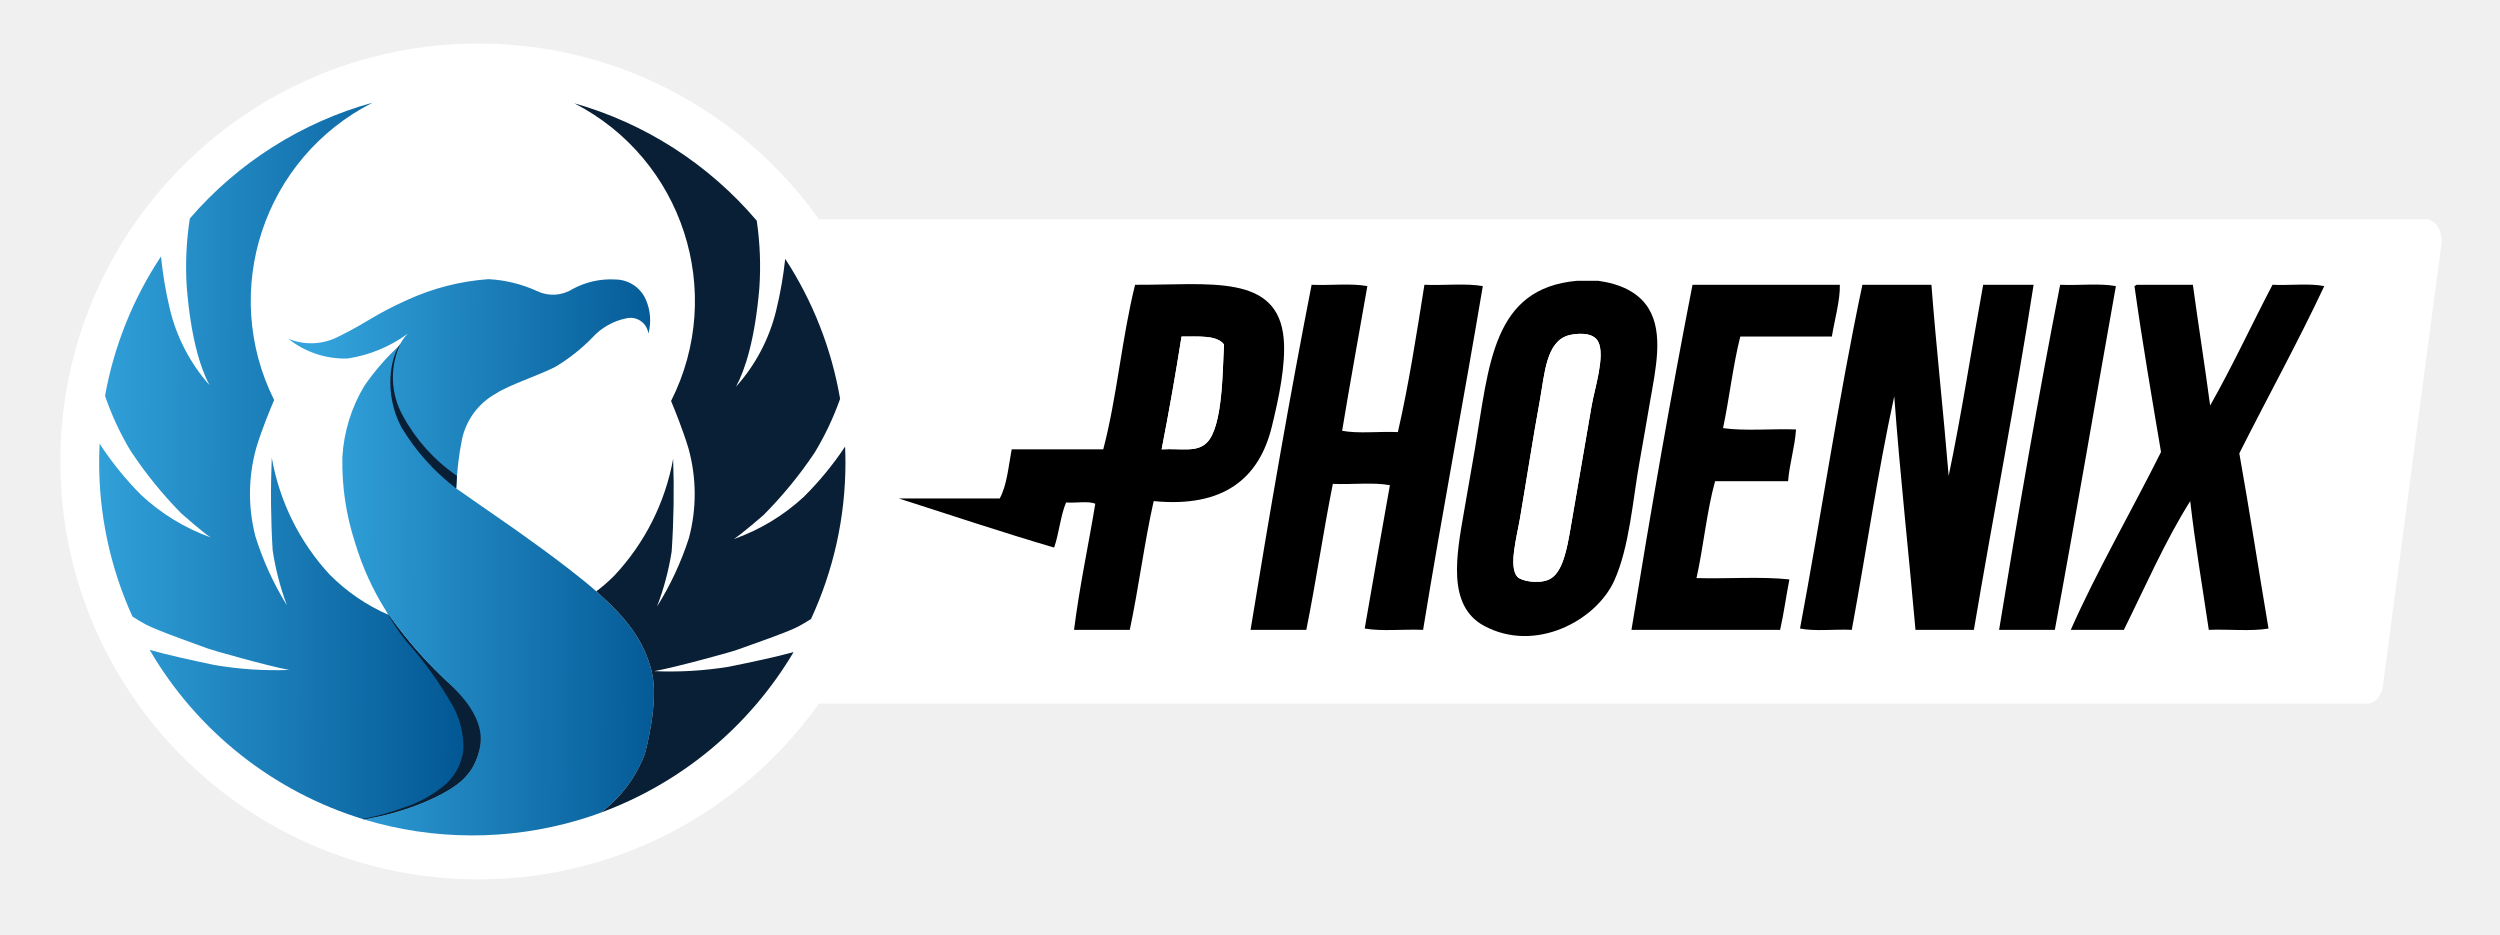
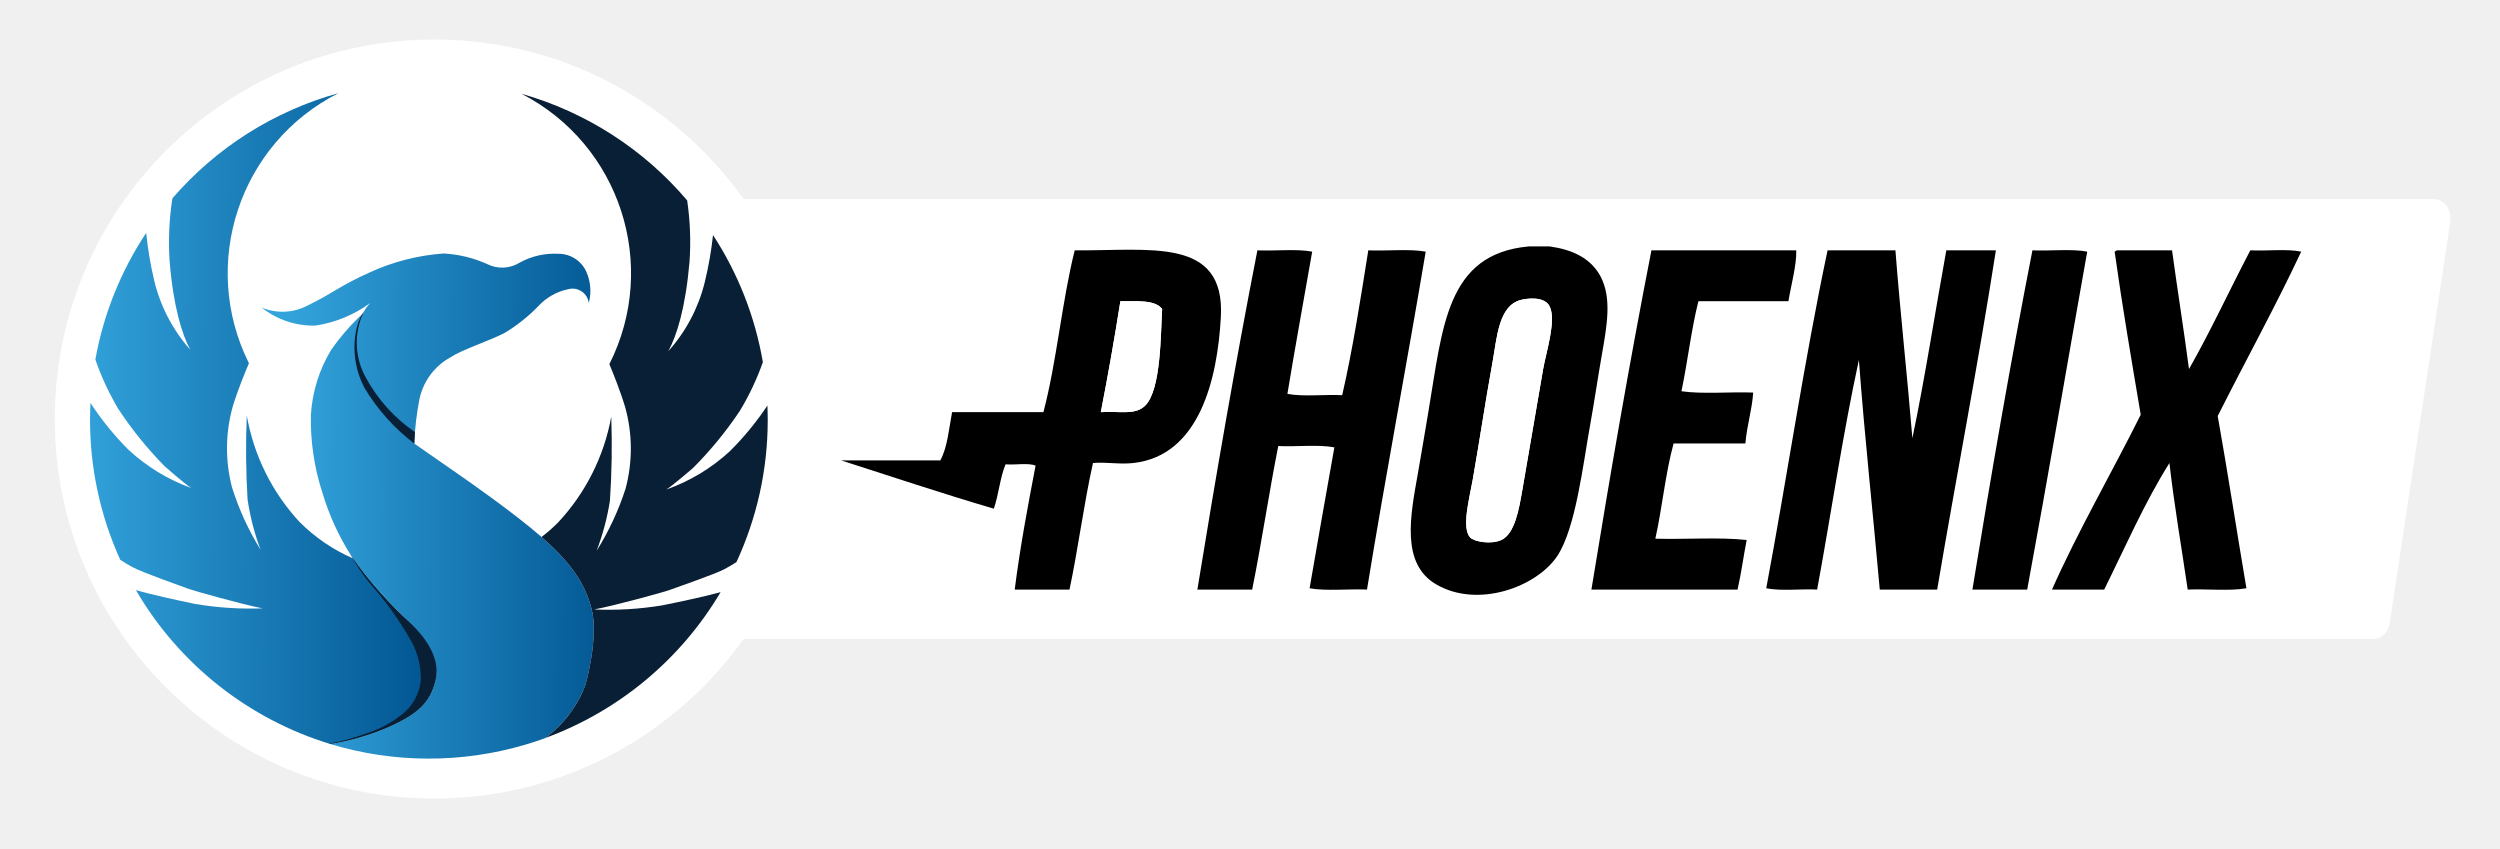
- <svg xmlns="http://www.w3.org/2000/svg" version="1.1" id="Layer_1" x="0px" y="0px" width="642px" height="240px" viewBox="85.5 181.5 642 240" enable-background="new 85.5 181.5 642 240" xml:space="preserve">
-   <path fill="#FFFFFF" d="M693.484,362.191H243.221c-2.212,0.002-4.006-2.475-4.007-5.53c0-0.002,0-0.003,0-0.005V243.344  c-0.001-3.056,1.791-5.534,4.003-5.536c0.002,0,0.003,0,0.004,0h465.27c2.212,0,4.007,2.478,4.007,5.535  c0,0.334-0.022,0.668-0.064,0.997l-15.006,113.304C697.082,360.276,695.422,362.191,693.484,362.191z" />
+ <svg xmlns="http://www.w3.org/2000/svg" version="1.1" id="Layer_1" x="0px" y="0px" width="707px" height="240px" viewBox="85.5 181.5 707 240" enable-background="new 85.5 181.5 707 240" xml:space="preserve">
+   <path fill="#FFFFFF" d="M756.833,362.191H243.78c-2.521,0.002-4.565-2.475-4.566-5.53c0-0.002,0-0.003,0-0.005V243.344  c-0.001-3.056,2.041-5.534,4.561-5.536c0.003,0,0.004,0,0.005,0h530.152c2.521,0,4.565,2.478,4.565,5.535  c0,0.334-0.025,0.668-0.073,0.997l-17.099,113.304C760.933,360.276,759.041,362.191,756.833,362.191z" />
  <circle fill="#FFFFFF" cx="208.322" cy="300" r="107.322" />
  <linearGradient id="SVGID_1_" gradientUnits="userSpaceOnUse" x1="62.098" y1="566.262" x2="96.931" y2="566.262" gradientTransform="matrix(2.7043 0.0088 0.0088 -2.7043 -5.884 1855.265)">
    <stop offset="0" style="stop-color:#33A3DC" />
    <stop offset="1" style="stop-color:#005490" />
  </linearGradient>
  <path fill="url(#SVGID_1_)" d="M252.865,353.949c-1.982-7.938-6.477-13.776-14.222-20.586l-0.032-0.029l0,0  c-7.764-6.823-22.162-16.8-22.162-16.8l-13.792-9.595c0.158-4.185,0.642-8.35,1.447-12.459c1.032-5.076,4.246-9.441,8.787-11.935  c3.324-2.201,10.872-4.597,15.301-6.885c3.466-2.083,6.648-4.606,9.465-7.507c2.291-2.511,5.322-4.227,8.654-4.898  c2.48-0.609,4.985,0.907,5.595,3.387c0.044,0.182,0.078,0.365,0.101,0.551c0.781-2.906,0.551-5.991-0.655-8.749  c-1.356-3.119-4.422-5.146-7.823-5.17c-3.851-0.229-7.687,0.637-11.066,2.496c-2.734,1.704-6.152,1.882-9.049,0.473  c-3.924-1.788-8.148-2.824-12.454-3.056c-7.241,0.512-14.33,2.328-20.926,5.36c-8.456,3.786-10.071,5.695-17.421,9.292  c-4.038,2.166-8.834,2.408-13.07,0.66c4.295,3.429,9.666,5.227,15.161,5.076c5.607-0.843,10.926-3.034,15.501-6.382  c-0.859,0.885-1.575,1.9-2.12,3.007c-3.363,3.103-6.375,6.565-8.981,10.325c-3.345,5.542-5.293,11.814-5.679,18.276  c-0.17,7.473,0.927,14.921,3.245,22.027c1.842,6.182,4.52,12.083,7.959,17.54c0.22,0.347,0.445,0.69,0.676,1.033  c4.862,6.705,10.384,12.906,16.483,18.511c0,0,8.413,9.076,6.885,15.805s-5.26,9.936-14.333,13.827  c-4.963,2.047-10.147,3.513-15.447,4.367c17.984,5.444,37.169,5.504,55.188,0.174l0,0l0.173-0.055  c0.667-0.198,1.331-0.403,1.991-0.616l0.06-0.019c0.681-0.223,1.36-0.45,2.036-0.685l0.216-0.078  c0.395-0.139,0.784-0.271,1.174-0.425c5.147-3.831,9.09-9.055,11.364-15.056C251.091,375.153,254.85,361.897,252.865,353.949z" />
  <linearGradient id="SVGID_2_" gradientUnits="userSpaceOnUse" x1="39.799" y1="575.365" x2="77.615" y2="575.365" gradientTransform="matrix(2.7043 0.0088 0.0088 -2.7043 -5.884 1855.265)">
    <stop offset="0" style="stop-color:#33A3DC" />
    <stop offset="1" style="stop-color:#005490" />
  </linearGradient>
  <path fill="url(#SVGID_2_)" d="M155.898,284.226c-14.003-28.086-2.696-62.208,25.307-76.376  c-18.246,5.059-34.584,15.411-46.953,29.748c-0.904,5.804-1.172,11.689-0.8,17.551c1.063,13.173,3.516,20.845,5.825,25.226  c-4.965-5.604-8.465-12.35-10.19-19.636c-1.043-4.406-1.793-8.876-2.245-13.381c-7.184,10.83-12.075,23.015-14.374,35.805  c1.673,4.862,3.841,9.539,6.471,13.958c3.833,5.823,8.226,11.258,13.116,16.226c0,0,5.612,4.946,7.518,6.158  c-6.626-2.394-12.699-6.106-17.849-10.915c-3.986-4.007-7.552-8.412-10.642-13.146c-0.07,1.471-0.114,2.95-0.119,4.44  c-0.063,13.776,2.854,27.403,8.554,39.946c1.244,0.827,2.434,1.495,3.407,2.033c2.705,1.518,15.261,5.879,15.956,6.185  c0.695,0.306,15.364,4.474,20.891,5.495c-6.427,0.24-12.861-0.185-19.201-1.268c-5.612-1.169-12.359-2.661-16.632-3.879  c12.185,20.905,31.81,36.441,54.952,43.505c5.301-0.854,10.484-2.32,15.447-4.367c9.06-3.892,12.789-7.096,14.333-13.827  c1.544-6.731-6.888-15.794-6.888-15.794c-6.095-5.602-11.614-11.799-16.475-18.5c-5.659-2.459-10.798-5.973-15.144-10.353  c-7.746-8.38-12.91-18.815-14.874-30.056c-0.329,7.924-0.254,15.86,0.225,23.776c0.723,4.844,1.954,9.599,3.672,14.185  c-3.419-5.53-6.135-11.465-8.083-17.668c-1.965-7.56-1.872-15.508,0.271-23.019C152.767,291.711,154.949,286.432,155.898,284.226z" />
  <path fill="#0C2031" d="M238.573,390.623l-0.216,0.078L238.573,390.623z" />
  <path fill="#0C2031" d="M236.32,391.385l-0.059,0.02L236.32,391.385z" />
  <linearGradient id="SVGID_3_" gradientUnits="userSpaceOnUse" x1="59.26" y1="541.959" x2="94.087" y2="541.959" gradientTransform="matrix(2.7043 0.0088 0.0088 -2.7043 -5.884 1855.265)">
    <stop offset="0" style="stop-color:#408FCD" />
    <stop offset="1" style="stop-color:#09508B" />
  </linearGradient>
  <path fill="url(#SVGID_3_)" d="M239.733,390.217l0.027-0.019c-0.389,0.144-0.779,0.286-1.173,0.425  C238.957,390.49,239.341,390.365,239.733,390.217z" />
  <linearGradient id="SVGID_4_" gradientUnits="userSpaceOnUse" x1="59.26" y1="541.723" x2="94.087" y2="541.723" gradientTransform="matrix(2.7043 0.0088 0.0088 -2.7043 -5.884 1855.265)">
    <stop offset="0" style="stop-color:#408FCD" />
    <stop offset="1" style="stop-color:#09508B" />
  </linearGradient>
  <path fill="url(#SVGID_4_)" d="M238.356,390.701c-0.676,0.234-1.355,0.462-2.037,0.684  C237.001,391.163,237.68,390.936,238.356,390.701z" />
  <path fill="#091F35" d="M302.522,296.184c-3.105,4.669-6.677,9.011-10.661,12.959c-5.183,4.774-11.282,8.447-17.927,10.796  c1.912-1.198,7.572-6.106,7.572-6.106c4.922-4.938,9.35-10.343,13.222-16.14c2.635-4.359,4.817-8.976,6.512-13.779  c-2.197-12.817-6.995-25.048-14.098-35.941c-0.482,4.47-1.258,8.903-2.323,13.271c-1.772,7.274-5.316,13.997-10.317,19.568  c2.353-4.365,4.838-12.021,5.988-25.186c0.413-5.825,0.192-11.677-0.66-17.454c-12.289-14.47-28.597-24.964-46.858-30.153  c27.883,14.331,38.983,48.472,24.858,76.459c0.903,2.164,3.085,7.532,4.465,12.151c2.095,7.525,2.139,15.474,0.127,23.022  c-1.99,6.189-4.745,12.106-8.2,17.613c1.748-4.575,3.009-9.321,3.765-14.16c0.53-7.912,0.656-15.848,0.378-23.773  c-2.039,11.228-7.272,21.629-15.074,29.956c-1.456,1.463-3.01,2.824-4.652,4.075c7.746,6.81,12.24,12.648,14.222,20.586  c1.982,7.938-1.779,21.204-1.779,21.204c-2.269,5.993-6.203,11.214-11.339,15.045c20.77-7.635,38.271-22.2,49.549-41.239  c-4.284,1.188-10.988,2.624-16.572,3.749c-6.344,1.041-12.778,1.425-19.201,1.144c5.533-0.987,20.223-5.063,20.926-5.36  c0.703-0.297,13.284-4.581,16.004-6.079c0.938-0.52,2.104-1.157,3.315-1.947c5.801-12.52,8.82-26.147,8.849-39.945  C302.614,299.067,302.582,297.623,302.522,296.184z" />
  <path fill="#091F35" d="M185.311,339.402c-0.232-0.344-0.454-0.687-0.676-1.033l0,0c1.5,2.738,3.233,5.342,5.179,7.783  c4.642,5.166,8.702,10.825,12.107,16.878c1.794,3.343,2.684,7.098,2.58,10.891c-0.393,3.893-2.401,7.442-5.536,9.784  c-2.986,2.324-6.361,4.101-9.968,5.243c-3.376,1.237-6.849,2.195-10.382,2.864l0.297,0.089c5.3-0.854,10.484-2.32,15.447-4.367  c9.06-3.892,12.789-7.096,14.333-13.827c1.544-6.731-3.846-12.771-6.907-15.794C195.601,352.396,190.073,346.186,185.311,339.402z" />
  <path fill="#091F35" d="M202.656,306.939l0.189-3.245c-5.752-3.939-10.489-9.185-13.825-15.307  c-3.257-5.745-3.5-12.719-0.652-18.676c-2.607,3.332-4.381,12.781,0.189,21.464C192.216,297.276,197,302.626,202.656,306.939z" />
  <g>
    <g>
-       <path fill-rule="evenodd" clip-rule="evenodd" fill="#FFFFFF" d="M490.486,253.609c-21.818,1.931-22.561,21.637-26.244,43.285    c-0.898,5.286-1.844,10.629-2.727,15.678c-1.994,11.417-4.525,24.463,5.113,29.651c13.109,7.057,28.715-1.295,33.4-11.588    c3.926-8.625,4.797-21.017,6.476-30.333c0.937-5.198,1.834-10.567,2.727-15.678c1.465-8.384,3.504-17.531-0.341-23.858    c-2.639-4.341-7.499-6.394-12.951-7.157c62.256,0,124.516,0,186.771,0c0,30.333,0,60.667,0,91c-122.357,0-244.711,0-367.067,0    c0-30.333,0-60.667,0-91C373.924,253.609,432.207,253.609,490.486,253.609z M368.812,296.894c-7.839,0-15.678,0-23.517,0    c-0.822,4.405-1.218,9.234-3.067,12.61c-8.426,0.019-18.606-0.023-25.903,0c13.254,4.242,26.346,8.646,39.876,12.611    c1.258-3.627,1.625-8.145,3.067-11.588c2.389,0.224,5.676-0.451,7.498,0.34c-1.784,10.827-4.042,21.18-5.453,32.379    c4.771,0,9.543,0,14.314,0c2.287-10.778,3.735-22.395,6.135-33.061c17.944,1.748,27.08-5.813,30.333-19.085    c1.812-7.392,3.61-15.932,3.067-22.495c-1.408-17.012-19.245-13.883-38.172-13.974    C373.62,268.074,372.326,283.594,368.812,296.894z M422.321,254.632c-5.687,29.078-10.81,58.718-15.678,88.614    c4.771,0,9.543,0,14.314,0c2.485-12.283,4.359-25.179,6.816-37.49c4.772,0.227,10.451-0.453,14.655,0.34    c-2.172,12.256-4.361,24.496-6.475,36.81c4.33,0.781,10.1,0.124,14.996,0.341c4.837-29.699,10.371-58.703,15.336-88.273    c-4.33-0.781-10.1-0.124-14.996-0.341c-2.039,12.843-4.037,25.727-6.816,37.832c-4.658-0.227-10.223,0.453-14.314-0.341    c2.057-12.485,4.32-24.764,6.477-37.15C432.531,254.192,426.99,254.848,422.321,254.632z M520.138,254.632    c-5.687,29.078-10.81,58.718-15.678,88.614c12.725,0,25.448,0,38.173,0c0.956-4.156,1.542-8.683,2.386-12.951    c-7.277-0.79-16.015-0.118-23.858-0.341c1.801-8.084,2.631-17.137,4.771-24.88c6.249,0,12.497,0,18.746,0    c0.396-4.717,1.703-8.522,2.045-13.292c-6.136-0.227-13.178,0.454-18.746-0.341c1.626-7.69,2.55-16.082,4.431-23.517    c7.839,0,15.679,0,23.518,0c0.681-4.223,2.157-9.405,2.045-13.292C545.359,254.632,532.748,254.632,520.138,254.632z     M563.764,254.632c-6.075,28.689-10.54,58.988-16.019,88.273c3.766,0.778,8.962,0.126,13.292,0.341    c3.684-19.947,6.683-40.578,10.906-59.985c1.494,20.319,3.695,39.93,5.453,59.985c4.999,0,9.997,0,14.996,0    c5-29.65,10.671-58.63,15.337-88.614c-4.316,0-8.634,0-12.951,0c-2.968,16.346-5.524,33.102-8.861,49.079    c-1.351-16.486-3.149-32.523-4.431-49.079C575.579,254.632,569.671,254.632,563.764,254.632z M598.868,343.246    c4.771,0,9.543,0,14.314,0c5.417-29.233,10.429-58.873,15.679-88.273c-4.105-0.78-9.646-0.125-14.315-0.341    C608.859,283.709,603.735,313.35,598.868,343.246z M634.314,254.632c-0.343-0.001-0.406,0.276-0.682,0.341    c2.021,14.451,4.44,28.505,6.816,42.603c-7.566,15.157-16.56,30.701-23.177,45.67c4.545,0,9.089,0,13.634,0    c5.533-11.166,10.593-22.808,17.041-33.061c1.291,11.32,3.151,22.07,4.771,33.061c5.008-0.218,10.893,0.441,15.337-0.341    c-2.535-14.96-4.851-30.142-7.498-44.989c7.222-14.363,14.912-28.259,21.813-42.944c-3.767-0.778-8.962-0.126-13.292-0.341    c-5.388,10.29-10.338,21.018-16.019,31.015c-1.378-10.438-3.012-20.62-4.431-31.015    C643.857,254.632,639.086,254.632,634.314,254.632z" />
-       <path fill-rule="evenodd" clip-rule="evenodd" d="M490.486,253.609c1.818,0,3.635,0,5.453,0    c5.452,0.764,10.313,2.816,12.951,7.157c3.845,6.327,1.806,15.474,0.341,23.858c-0.893,5.11-1.79,10.479-2.727,15.678    c-1.679,9.317-2.55,21.708-6.476,30.333c-4.686,10.293-20.291,18.645-33.4,11.588c-9.639-5.188-7.107-18.234-5.113-29.651    c0.883-5.049,1.828-10.393,2.727-15.678C467.926,275.246,468.668,255.54,490.486,253.609z M480.943,284.284    c-1.867,10.223-3.231,19.306-5.112,30.333c-0.819,4.801-2.966,12.46-0.682,14.996c1.034,1.148,5.522,1.917,8.18,0.682    c3.559-1.656,4.632-8.276,5.453-12.951c1.886-10.741,3.644-21.392,5.453-31.697c0.765-4.357,3.507-12.764,1.704-16.36    c-1.398-2.789-6.047-2.07-7.498-1.704C482.527,269.074,482.172,277.556,480.943,284.284z" />
-       <path fill-rule="evenodd" clip-rule="evenodd" d="M376.992,254.632c18.927,0.091,36.764-3.039,38.172,13.974    c0.543,6.563-1.256,15.103-3.067,22.495c-3.253,13.273-12.389,20.833-30.333,19.085c-2.4,10.666-3.849,22.282-6.135,33.061    c-4.771,0-9.543,0-14.314,0c1.411-11.199,3.669-21.552,5.453-32.379c-1.822-0.791-5.109-0.116-7.498-0.34    c-1.442,3.443-1.809,7.961-3.067,11.588c-13.531-3.965-26.623-8.369-39.876-12.611c7.296-0.023,17.477,0.019,25.903,0    c1.849-3.376,2.246-8.205,3.067-12.61c7.839,0,15.678,0,23.517,0C372.326,283.594,373.62,268.074,376.992,254.632z     M388.921,267.924c-1.548,9.813-3.253,19.47-5.112,28.97c5.131-0.295,8.979,0.857,11.588-1.704    c4.198-4.121,4.038-18.984,4.431-25.221C397.993,267.486,393.193,267.968,388.921,267.924z" />
-       <path fill-rule="evenodd" clip-rule="evenodd" d="M436.637,254.973c-2.156,12.386-4.42,24.665-6.477,37.15    c4.092,0.794,9.656,0.114,14.314,0.341c2.779-12.104,4.777-24.989,6.816-37.832c4.896,0.217,10.666-0.44,14.996,0.341    c-4.965,29.571-10.499,58.574-15.336,88.273c-4.896-0.217-10.666,0.44-14.996-0.341c2.113-12.313,4.303-24.554,6.475-36.81    c-4.204-0.793-9.883-0.113-14.655-0.34c-2.457,12.312-4.331,25.207-6.816,37.49c-4.771,0-9.543,0-14.314,0    c4.868-29.896,9.991-59.537,15.678-88.614C426.99,254.848,432.531,254.192,436.637,254.973z" />
-       <path fill-rule="evenodd" clip-rule="evenodd" d="M557.97,254.632c0.112,3.887-1.364,9.069-2.045,13.292    c-7.839,0-15.679,0-23.518,0c-1.881,7.435-2.805,15.827-4.431,23.517c5.568,0.794,12.61,0.114,18.746,0.341    c-0.342,4.771-1.649,8.576-2.045,13.292c-6.249,0-12.497,0-18.746,0c-2.141,7.743-2.971,16.796-4.771,24.88    c7.844,0.223,16.581-0.449,23.858,0.341c-0.844,4.269-1.43,8.795-2.386,12.951c-12.725,0-25.448,0-38.173,0    c4.868-29.896,9.991-59.537,15.678-88.614C532.748,254.632,545.359,254.632,557.97,254.632z" />
-       <path fill-rule="evenodd" clip-rule="evenodd" d="M581.486,254.632c1.281,16.556,3.08,32.593,4.431,49.079    c3.337-15.977,5.894-32.733,8.861-49.079c4.317,0,8.635,0,12.951,0c-4.666,29.984-10.337,58.964-15.337,88.614    c-4.999,0-9.997,0-14.996,0c-1.758-20.055-3.959-39.666-5.453-59.985c-4.224,19.407-7.223,40.038-10.906,59.985    c-4.33-0.215-9.526,0.438-13.292-0.341c5.479-29.285,9.943-59.584,16.019-88.273C569.671,254.632,575.579,254.632,581.486,254.632    z" />
-       <path fill-rule="evenodd" clip-rule="evenodd" d="M614.546,254.632c4.669,0.216,10.21-0.439,14.315,0.341    c-5.25,29.401-10.262,59.04-15.679,88.273c-4.771,0-9.543,0-14.314,0C603.735,313.35,608.859,283.709,614.546,254.632z" />
-       <path fill-rule="evenodd" clip-rule="evenodd" d="M648.629,254.632c1.419,10.396,3.053,20.578,4.431,31.015    c5.681-9.997,10.631-20.725,16.019-31.015c4.33,0.214,9.525-0.437,13.292,0.341c-6.9,14.685-14.591,28.581-21.813,42.944    c2.647,14.847,4.963,30.029,7.498,44.989c-4.444,0.782-10.329,0.123-15.337,0.341c-1.62-10.99-3.48-21.74-4.771-33.061    c-6.448,10.253-11.508,21.895-17.041,33.061c-4.545,0-9.089,0-13.634,0c6.617-14.97,15.61-30.514,23.177-45.67    c-2.376-14.098-4.795-28.152-6.816-42.603c0.275-0.065,0.339-0.342,0.682-0.341C639.086,254.632,643.857,254.632,648.629,254.632z    " />
-       <path fill-rule="evenodd" clip-rule="evenodd" fill="#FFFFFF" d="M488.441,267.583c1.451-0.366,6.1-1.084,7.498,1.704    c1.803,3.596-0.939,12.003-1.704,16.36c-1.81,10.305-3.567,20.956-5.453,31.697c-0.821,4.675-1.895,11.295-5.453,12.951    c-2.657,1.235-7.146,0.467-8.18-0.682c-2.284-2.536-0.138-10.195,0.682-14.996c1.881-11.027,3.245-20.111,5.112-30.333    C482.172,277.556,482.527,269.074,488.441,267.583z" />
-       <path fill-rule="evenodd" clip-rule="evenodd" fill="#FFFFFF" d="M399.827,269.969c-0.393,6.237-0.232,21.101-4.431,25.221    c-2.609,2.561-6.457,1.409-11.588,1.704c1.859-9.5,3.564-19.157,5.112-28.97C393.193,267.968,397.993,267.486,399.827,269.969z" />
+       <path fill-rule="evenodd" clip-rule="evenodd" fill="#FFFFFF" d="M517.84,251.188c-23.446,2.11-24.347,22.966-28.412,46.862    c-1.026,6.037-1.95,11.728-2.951,17.342c-2.149,12.047-4.826,25.514,5.165,31.364c11.737,6.873,28.483,0.777,34.316-8.118    c5.154-7.86,7.197-25.651,9.225-36.898c1.155-6.408,2.086-12.854,3.321-19.926c1.401-8.021,2.902-15.972-0.369-22.139    c-2.775-5.233-8.097-7.611-14.391-8.487c70.97,0,141.937,0,212.907,0c0,32.84,0,65.68,0,98.521c-138.003,0-276.002,0-414.007,0    c0-32.841,0-65.68,0-98.521C387.71,251.188,452.774,251.188,517.84,251.188z M380.576,298.049c-8.61,0-17.22,0-25.83,0    c-0.889,4.769-1.319,9.997-3.321,13.653c-9.122,0.02-20.144-0.027-28.043,0c14.349,4.592,28.523,9.359,43.172,13.652    c1.362-3.927,1.76-8.817,3.321-12.546c2.709,0.243,6.392-0.487,8.487,0.369c-2.319,12.118-4.308,22.659-5.904,35.054    c5.166,0,10.332,0,15.498,0c2.476-11.669,4.044-24.245,6.642-35.792c3.869-0.346,7.355,0.457,11.438,0    c18.599-2.08,23.771-23.617,24.723-41.327c1.224-22.779-20.199-18.61-41.327-18.818    C385.782,266.848,384.38,283.65,380.576,298.049z M441.09,252.294c-6.156,31.481-11.703,63.57-16.973,95.937    c5.165,0,10.331,0,15.497,0c2.691-13.299,4.72-27.259,7.38-40.589c5.167,0.245,11.314-0.49,15.866,0.369    c-2.352,13.269-4.722,26.52-7.011,39.852c4.689,0.846,10.936,0.134,16.236,0.368c5.236-32.153,11.228-63.553,16.604-95.568    c-4.689-0.846-10.937-0.134-16.236-0.369c-2.208,13.904-4.371,27.853-7.38,40.958c-5.043-0.245-11.068,0.491-15.497-0.369    c2.227-13.517,4.677-26.81,7.011-40.22C452.144,251.819,446.146,252.528,441.09,252.294z M552.525,252.294    c-6.157,31.481-11.704,63.57-16.974,95.937c13.775,0,27.551,0,41.327,0c1.035-4.499,1.669-9.399,2.583-14.021    c-7.878-0.854-17.338-0.127-25.83-0.369c1.95-8.751,2.849-18.553,5.166-26.936c6.765,0,13.53,0,20.295,0    c0.429-5.106,1.844-9.226,2.214-14.391c-6.643-0.245-14.267,0.491-20.295-0.369c1.761-8.326,2.761-17.411,4.797-25.46    c8.487,0,16.974,0,25.461,0c0.737-4.572,2.336-10.182,2.214-14.391C579.83,252.294,566.178,252.294,552.525,252.294z     M602.339,252.294c-6.577,31.06-11.411,63.863-17.343,95.569c4.078,0.842,9.703,0.137,14.391,0.368    c3.988-21.595,7.235-43.931,11.808-64.942c1.631,21.985,3.993,43.239,5.904,64.942c5.412,0,10.823,0,16.235,0    c5.413-32.101,11.553-63.476,16.604-95.937c-4.674,0-9.348,0-14.021,0c-3.213,17.697-5.981,35.838-9.594,53.134    c-1.462-17.848-3.41-35.211-4.797-53.134C615.131,252.294,608.734,252.294,602.339,252.294z M643.297,348.231    c5.166,0,10.332,0,15.497,0c5.865-31.648,11.291-63.737,16.974-95.568c-4.443-0.845-10.442-0.135-15.497-0.369    C654.113,283.775,648.566,315.864,643.297,348.231z M684.255,252.294c-0.37-0.001-0.439,0.299-0.738,0.369    c2.189,15.646,4.809,30.86,7.38,46.124c-8.191,16.409-17.927,33.238-25.092,49.444c4.92,0,9.84,0,14.76,0    c5.991-12.089,11.469-24.692,18.45-35.792c1.386,12.268,3.438,23.867,5.165,35.792c5.423-0.235,11.794,0.479,16.605-0.368    c-2.745-16.197-5.251-32.633-8.118-48.707c7.819-15.55,16.145-30.594,23.615-46.493c-4.077-0.842-9.703-0.137-14.391-0.369    c-5.833,11.141-11.192,22.755-17.343,33.578c-1.491-11.3-3.26-22.324-4.797-33.578    C694.586,252.294,689.421,252.294,684.255,252.294z" />
+       <path fill-rule="evenodd" clip-rule="evenodd" d="M517.84,251.188c1.969,0,3.937,0,5.904,0c6.294,0.876,11.615,3.254,14.391,8.487    c3.271,6.167,1.771,14.119,0.369,22.139c-1.235,7.072-2.166,13.518-3.321,19.926c-2.027,11.247-4.07,29.038-9.225,36.898    c-5.833,8.896-22.579,14.991-34.316,8.118c-9.991-5.851-7.314-19.317-5.165-31.364c1.001-5.614,1.925-11.306,2.951-17.342    C493.493,274.153,494.394,253.298,517.84,251.188z M507.509,284.396c-2.022,11.075-3.439,20.91-5.535,32.84    c-0.91,5.185-3.197,13.506-0.738,16.236c1.12,1.243,5.98,2.075,8.856,0.737c3.853-1.792,5.015-8.96,5.903-14.021    c2.043-11.628,3.944-23.16,5.904-34.316c0.828-4.717,3.796-13.819,1.845-17.711c-1.514-3.02-6.547-2.241-8.118-1.845    C509.224,267.93,508.839,277.112,507.509,284.396z" />
+       <path fill-rule="evenodd" clip-rule="evenodd" d="M389.432,252.294c21.128,0.208,42.551-3.961,41.327,18.818    c-0.952,17.71-6.124,39.247-24.723,41.327c-4.083,0.457-7.569-0.346-11.438,0c-2.598,11.547-4.167,24.123-6.642,35.792    c-5.166,0-10.332,0-15.498,0c1.596-12.395,3.585-22.936,5.904-35.054c-2.095-0.856-5.777-0.126-8.487-0.369    c-1.561,3.729-1.958,8.619-3.321,12.546c-14.649-4.293-28.823-9.061-43.172-13.652c7.899-0.027,18.921,0.02,28.043,0    c2.002-3.656,2.432-8.884,3.321-13.653c8.61,0,17.22,0,25.83,0C384.38,283.65,385.782,266.848,389.432,252.294z M402.346,266.685    c-1.675,10.625-3.521,21.078-5.534,31.364c5.556-0.32,9.721,0.928,12.546-1.845c4.545-4.46,4.371-20.553,4.797-27.305    C412.169,266.21,406.973,266.733,402.346,266.685z" />
+       <path fill-rule="evenodd" clip-rule="evenodd" d="M456.588,252.664c-2.334,13.41-4.784,26.703-7.011,40.22    c4.429,0.86,10.454,0.124,15.497,0.369c3.009-13.105,5.172-27.054,7.38-40.958c5.3,0.235,11.547-0.477,16.236,0.369    c-5.377,32.015-11.368,63.415-16.604,95.568c-5.301-0.234-11.547,0.478-16.236-0.368c2.289-13.332,4.659-26.583,7.011-39.852    c-4.552-0.859-10.699-0.124-15.866-0.369c-2.66,13.33-4.688,27.29-7.38,40.589c-5.166,0-10.332,0-15.497,0    c5.27-32.367,10.816-64.456,16.973-95.937C446.146,252.528,452.144,251.819,456.588,252.664z" />
+       <path fill-rule="evenodd" clip-rule="evenodd" d="M593.483,252.294c0.122,4.208-1.477,9.819-2.214,14.391    c-8.487,0-16.974,0-25.461,0c-2.036,8.049-3.036,17.135-4.797,25.46c6.028,0.86,13.652,0.124,20.295,0.369    c-0.37,5.165-1.785,9.285-2.214,14.391c-6.765,0-13.53,0-20.295,0c-2.317,8.383-3.216,18.185-5.166,26.936    c8.492,0.242,17.952-0.485,25.83,0.369c-0.914,4.622-1.548,9.522-2.583,14.021c-13.776,0-27.552,0-41.327,0    c5.27-32.367,10.816-64.456,16.974-95.937C566.178,252.294,579.83,252.294,593.483,252.294z" />
+       <path fill-rule="evenodd" clip-rule="evenodd" d="M621.526,252.294c1.387,17.923,3.335,35.287,4.797,53.134    c3.612-17.296,6.381-35.438,9.594-53.134c4.674,0,9.348,0,14.021,0c-5.052,32.461-11.191,63.836-16.604,95.937    c-5.412,0-10.823,0-16.235,0c-1.911-21.703-4.273-42.957-5.904-64.942c-4.572,21.011-7.819,43.347-11.808,64.942    c-4.688-0.231-10.313,0.474-14.391-0.368c5.932-31.706,10.766-64.509,17.343-95.569    C608.734,252.294,615.131,252.294,621.526,252.294z" />
+       <path fill-rule="evenodd" clip-rule="evenodd" d="M660.271,252.294c5.055,0.234,11.054-0.476,15.497,0.369    c-5.683,31.831-11.108,63.919-16.974,95.568c-5.165,0-10.331,0-15.497,0C648.566,315.864,654.113,283.775,660.271,252.294z" />
+       <path fill-rule="evenodd" clip-rule="evenodd" d="M699.752,252.294c1.537,11.254,3.306,22.278,4.797,33.578    c6.15-10.823,11.51-22.438,17.343-33.578c4.688,0.232,10.313-0.473,14.391,0.369c-7.471,15.899-15.796,30.942-23.615,46.493    c2.867,16.074,5.373,32.51,8.118,48.707c-4.812,0.847-11.183,0.133-16.605,0.368c-1.727-11.925-3.779-23.524-5.165-35.792    c-6.981,11.1-12.459,23.703-18.45,35.792c-4.92,0-9.84,0-14.76,0c7.165-16.206,16.9-33.035,25.092-49.444    c-2.571-15.263-5.19-30.478-7.38-46.124c0.299-0.07,0.368-0.37,0.738-0.369C689.421,252.294,694.586,252.294,699.752,252.294z" />
+       <path fill-rule="evenodd" clip-rule="evenodd" fill="#FFFFFF" d="M515.626,266.316c1.571-0.396,6.604-1.174,8.118,1.845    c1.951,3.893-1.017,12.995-1.845,17.711c-1.96,11.156-3.861,22.688-5.904,34.316c-0.889,5.062-2.051,12.229-5.903,14.021    c-2.876,1.338-7.736,0.506-8.856-0.737c-2.459-2.73-0.172-11.052,0.738-16.236c2.096-11.93,3.513-21.765,5.535-32.84    C508.839,277.112,509.224,267.93,515.626,266.316z" />
+       <path fill-rule="evenodd" clip-rule="evenodd" fill="#FFFFFF" d="M414.154,268.899c-0.426,6.752-0.252,22.845-4.797,27.305    c-2.825,2.773-6.99,1.525-12.546,1.845c2.014-10.286,3.859-20.74,5.534-31.364C406.973,266.733,412.169,266.21,414.154,268.899z" />
    </g>
  </g>
</svg>
